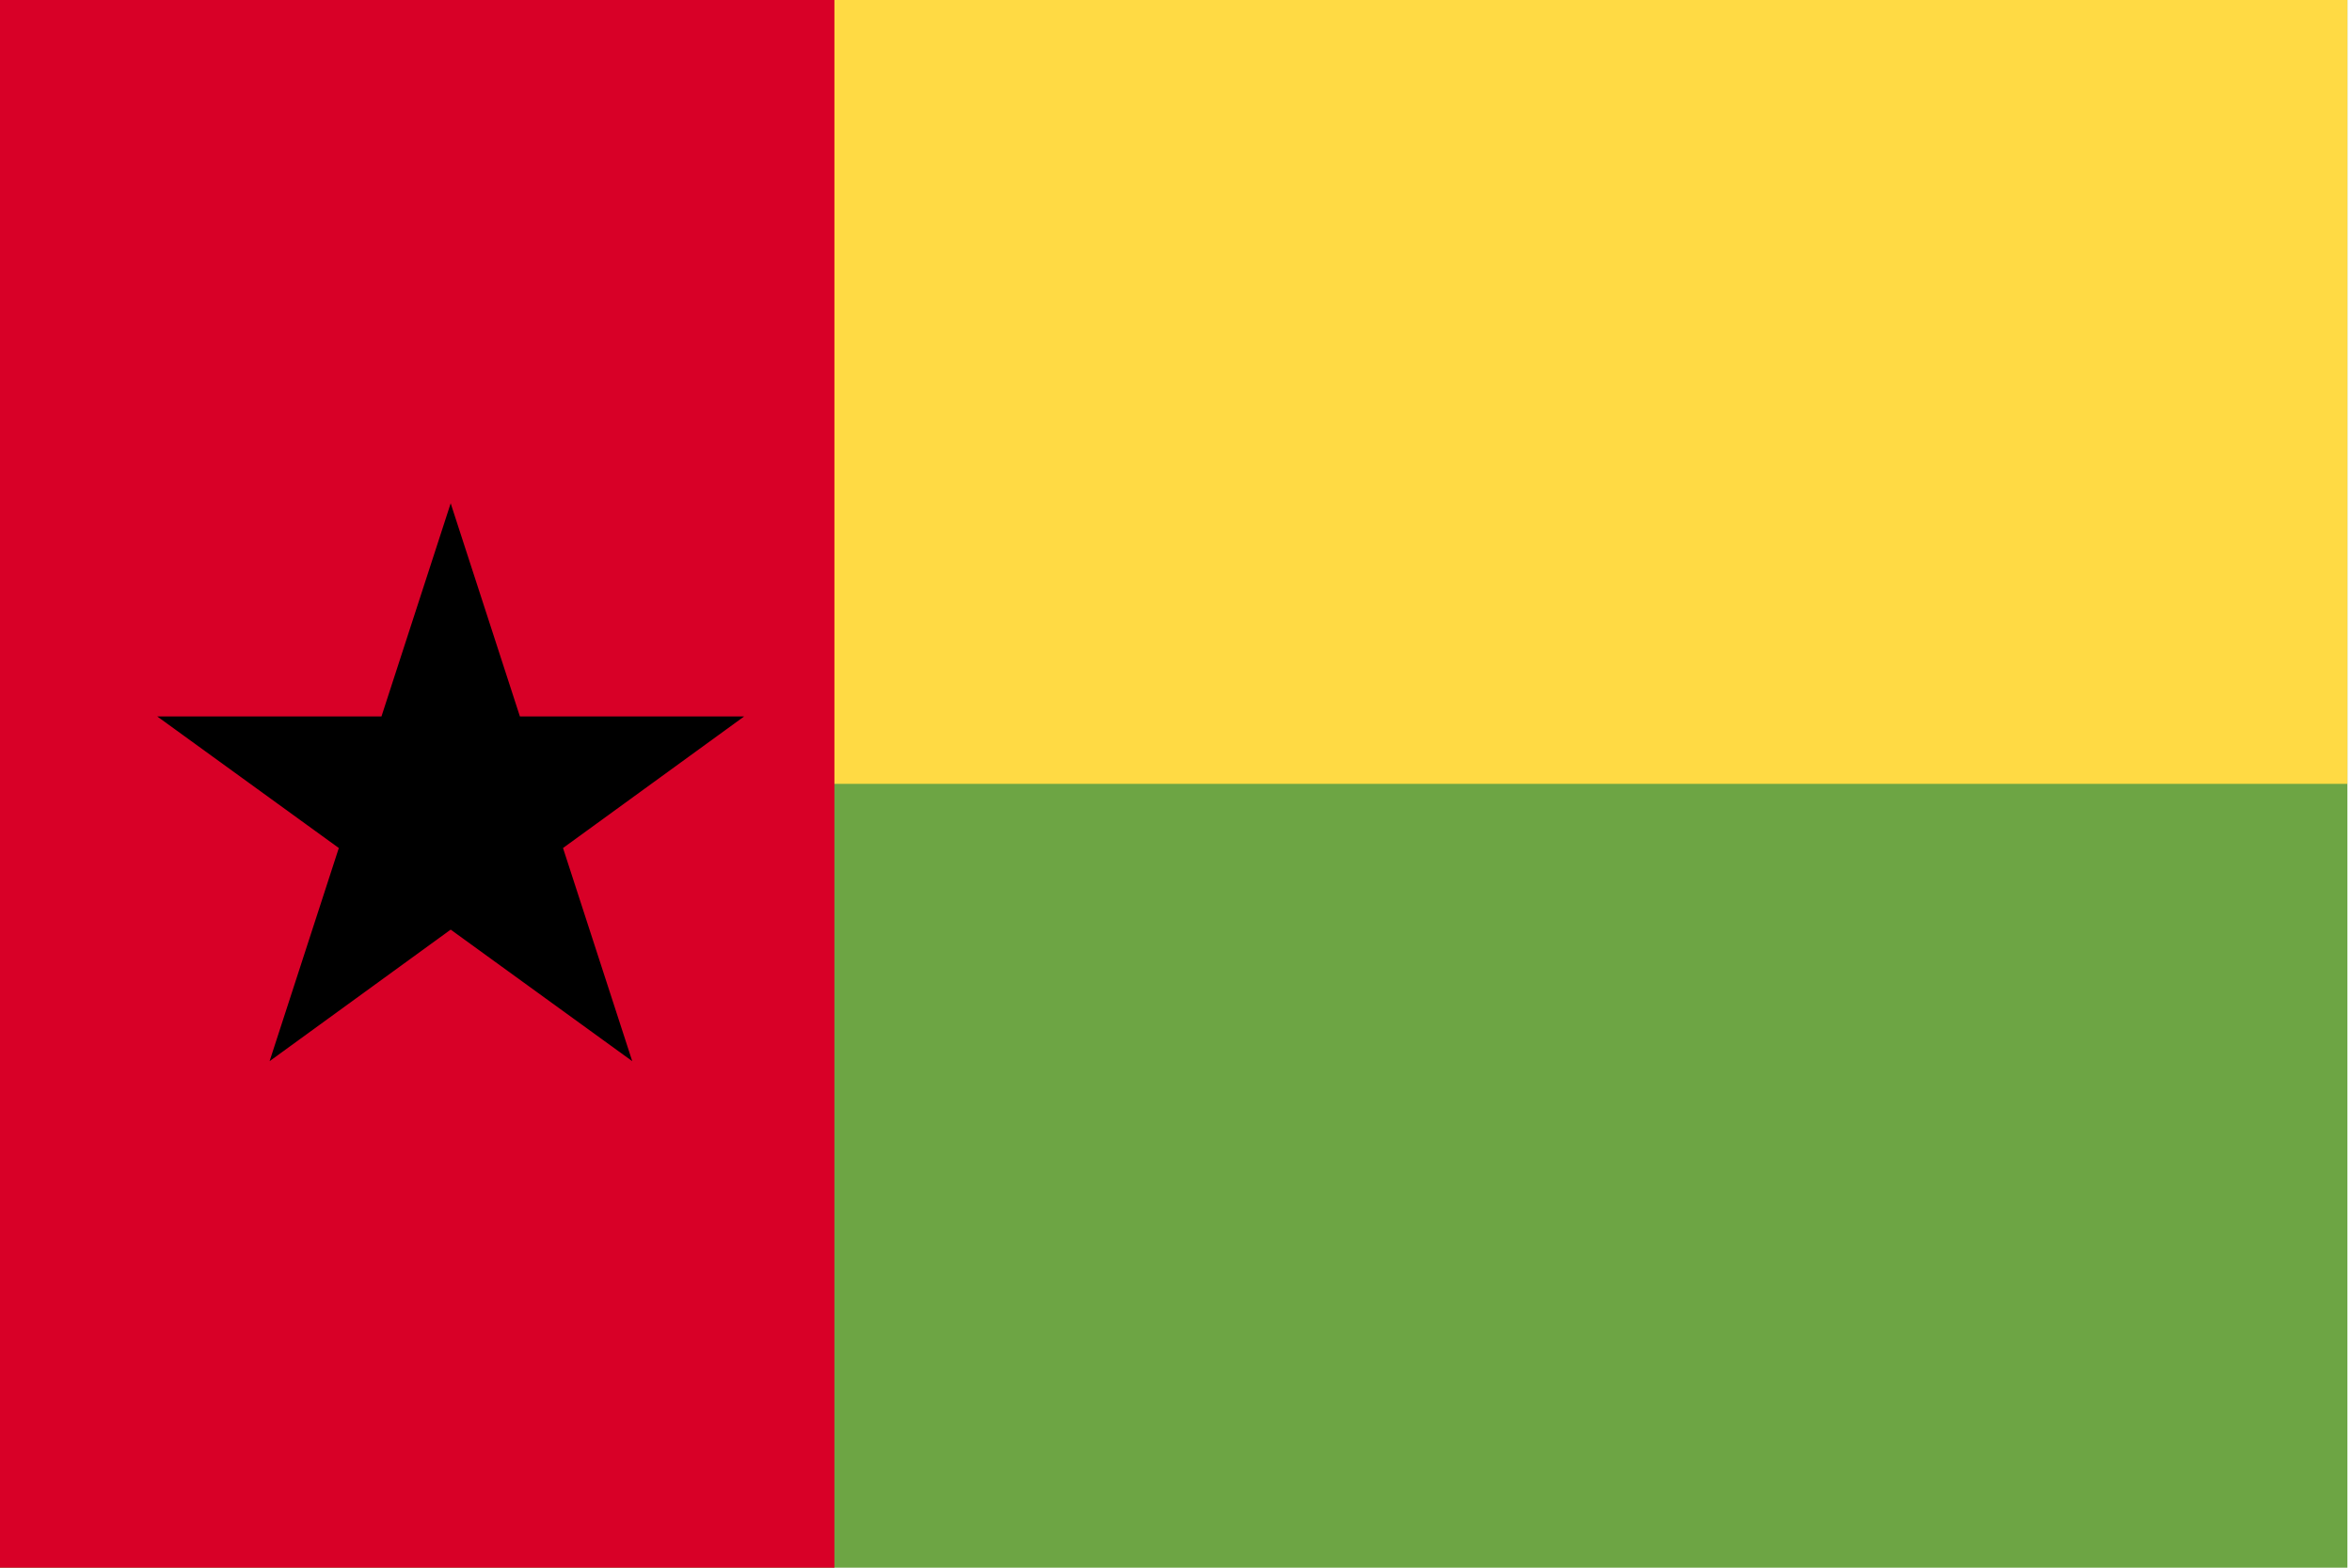
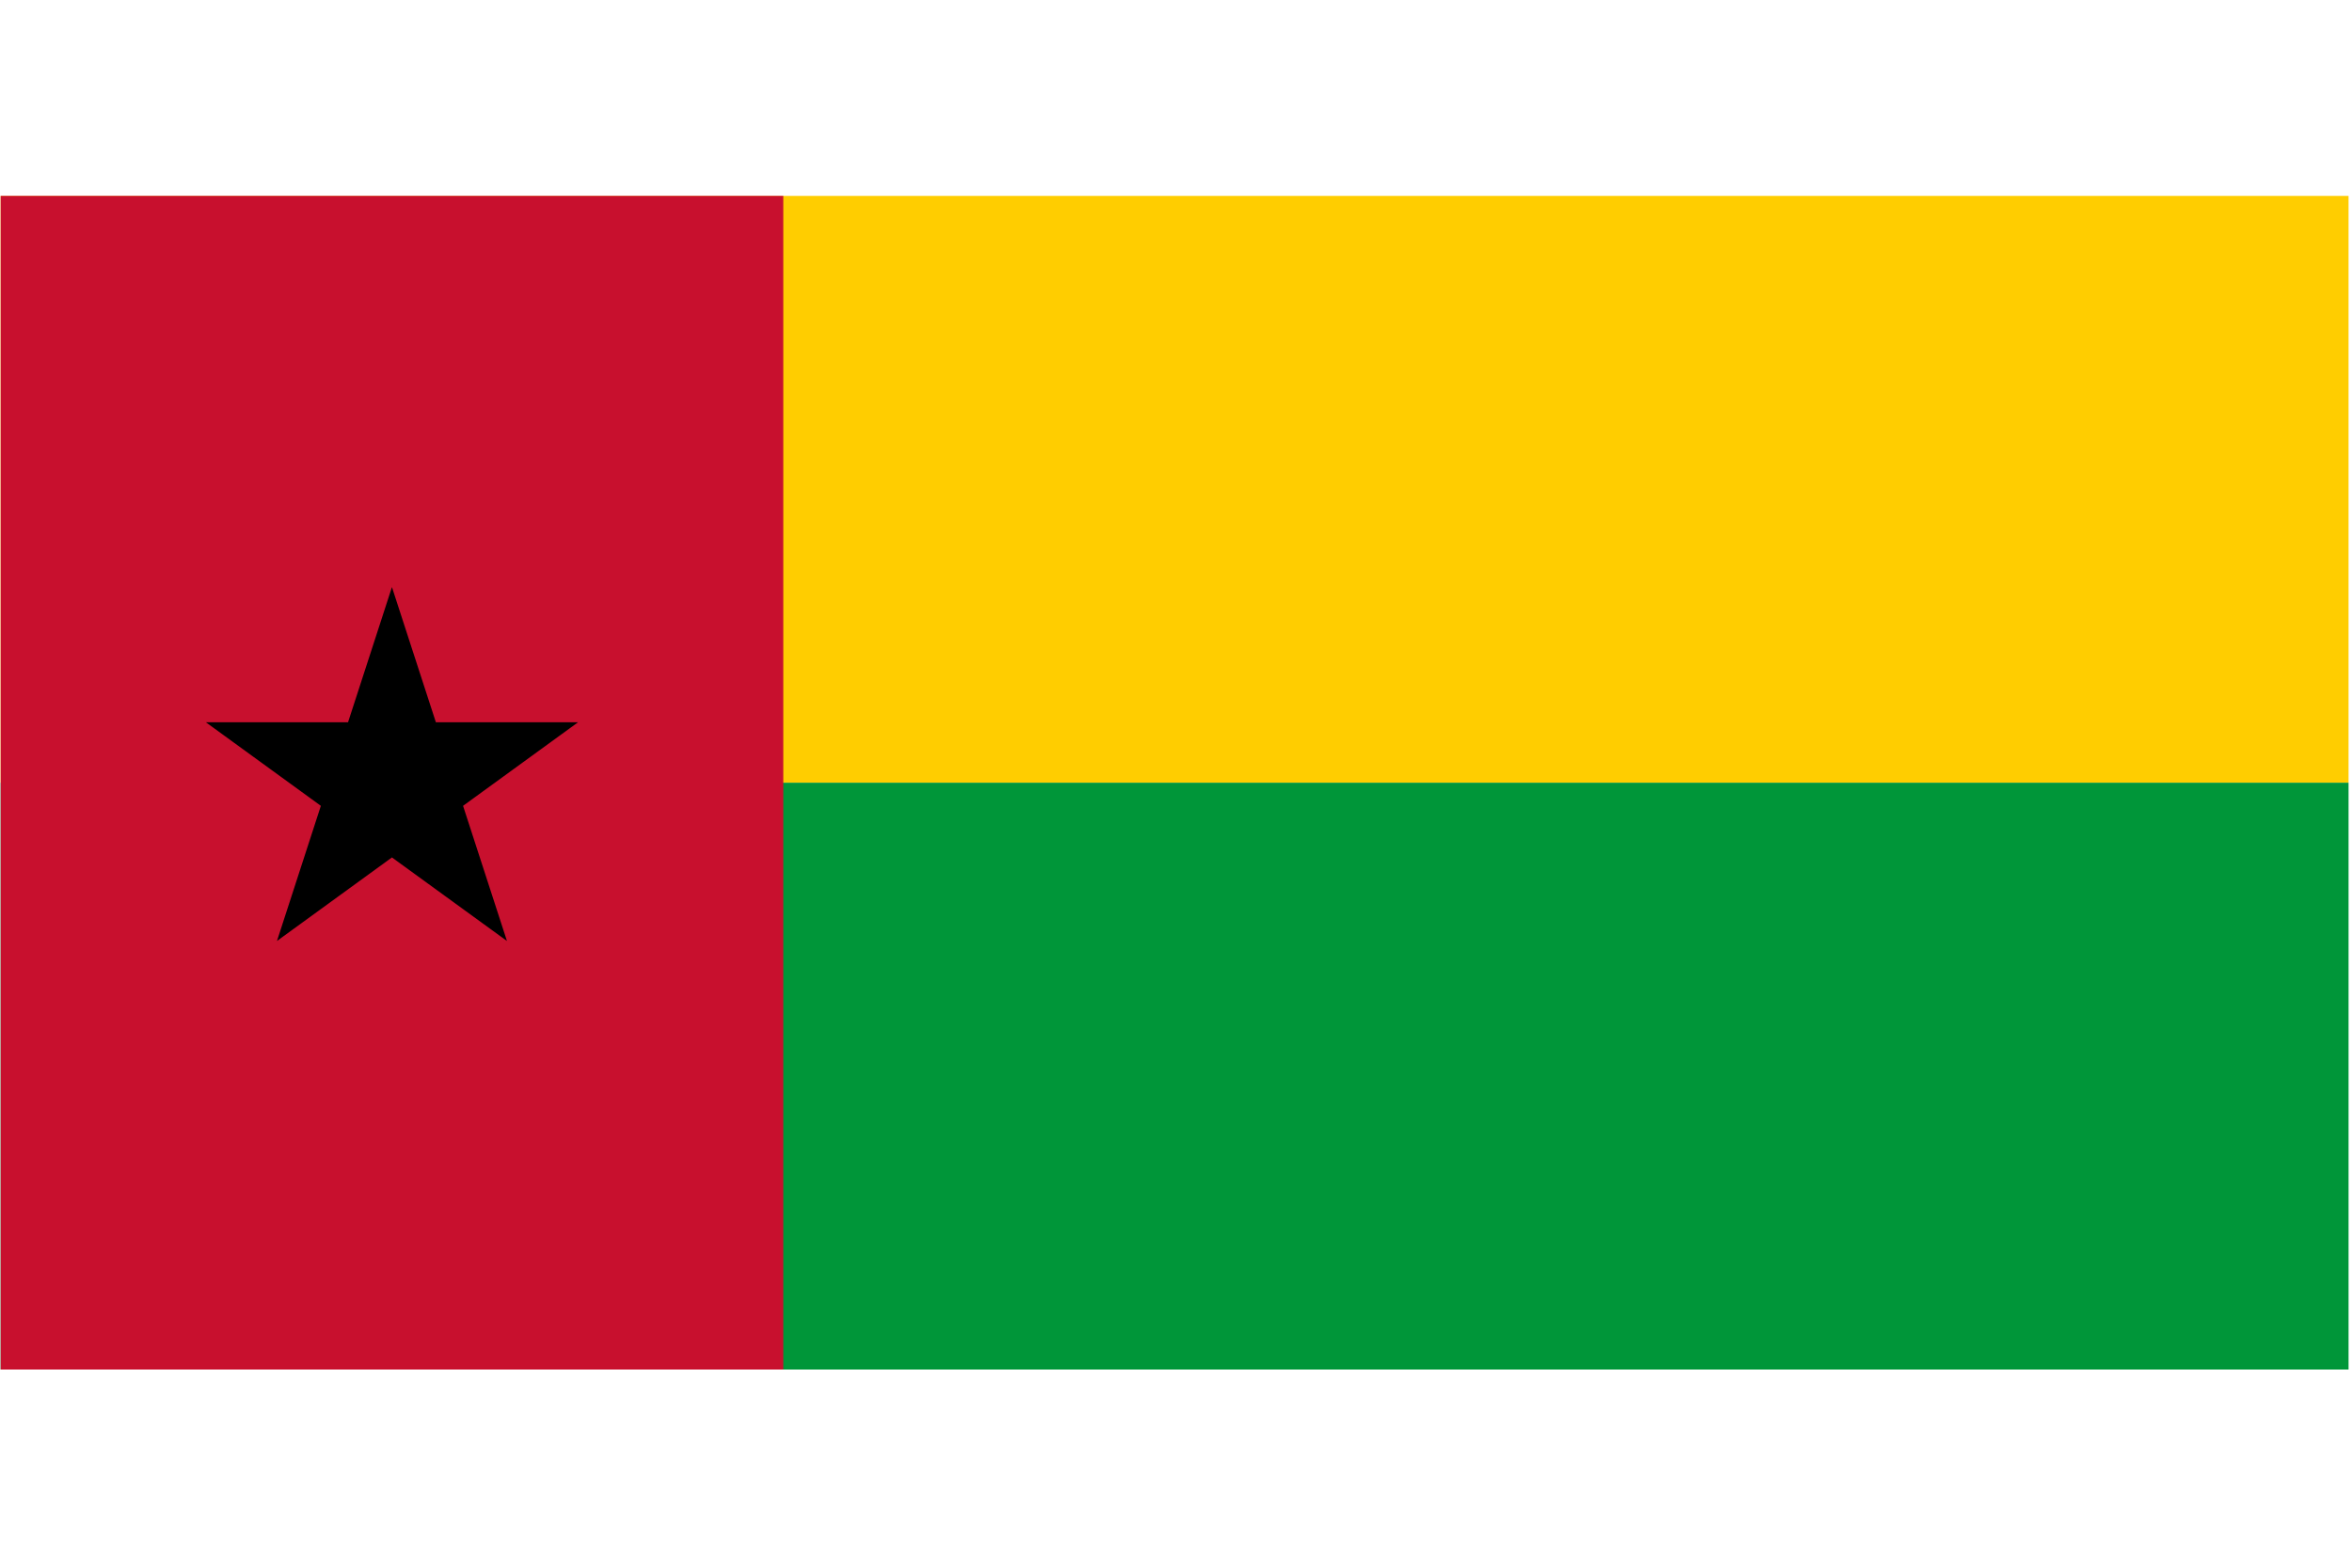
<svg xmlns="http://www.w3.org/2000/svg" viewBox="0 0 513 342">
-   <path fill="#6DA544" d="M0 0h512v342H0z" />
-   <path fill="#FFDA44" d="M0 0h512v171H0z" />
-   <path fill="#D80027" d="M0 0h182v342H0z" />
-   <path d="m98.3 109.8 15.1 46.5h48.9L122.8 185l15.1 46.5-39.6-28.7-39.5 28.7L73.9 185l-39.6-28.7h48.9z" />
+   <svg x="0.00" y="42.73" width="513.00" height="256.54" viewBox="0 0 566.85 283.46" preserveAspectRatio="xMidYMid meet">
+     <defs>
+       <clipPath id="clip-0">
+         <path clip-rule="nonzero" d="M 0.16 0 L 566.02 0 L 566.02 142 L 0.16 142 Z M 0.16 0 " />
+       </clipPath>
+       <clipPath id="clip-1">
+         <path clip-rule="nonzero" d="M 0.16 141 L 566.02 141 L 566.02 282.92 L 0.16 282.92 Z M 0.16 141 " />
+       </clipPath>
+       <clipPath id="clip-2">
+         <path clip-rule="nonzero" d="M 0.16 0 L 189 0 L 189 282.92 L 0.16 282.92 Z M 0.16 0 " />
+       </clipPath>
+     </defs>
+     <g clip-path="url(#clip-0)">
+       <path fill-rule="nonzero" fill="rgb(100%, 80.39%, 0%)" fill-opacity="1" d="M 0.16 141.46 L 0.16 0 L 566.02 0 L 566.02 141.46 Z M 0.16 141.46 " />
+     </g>
+     <g clip-path="url(#clip-1)">
+       <path fill-rule="nonzero" fill="rgb(0%, 58.82%, 22.35%)" fill-opacity="1" d="M 0.16 282.93 L 0.16 141.46 L 566.02 141.46 L 566.02 282.93 Z M 0.16 282.93 " />
+     </g>
+     <g clip-path="url(#clip-2)">
+       <path fill-rule="nonzero" fill="rgb(78.43%, 6.27%, 18.03%)" fill-opacity="1" d="M 0.16 282.93 L 0.16 0 L 188.78 0 L 188.78 282.93 Z M 0.16 282.93 " />
+     </g>
+     <path fill-rule="nonzero" fill="rgb(0%, 0%, 0%)" fill-opacity="1" d="M 94.46 94.30 L 83.88 126.89 L 49.62 126.89 L 77.33 147.03 L 66.75 179.61 L 94.46 159.47 L 122.18 179.61 L 111.60 147.03 L 139.31 126.89 L 105.05 126.89 Z M 94.46 94.30 " />
+   </svg>
</svg>
